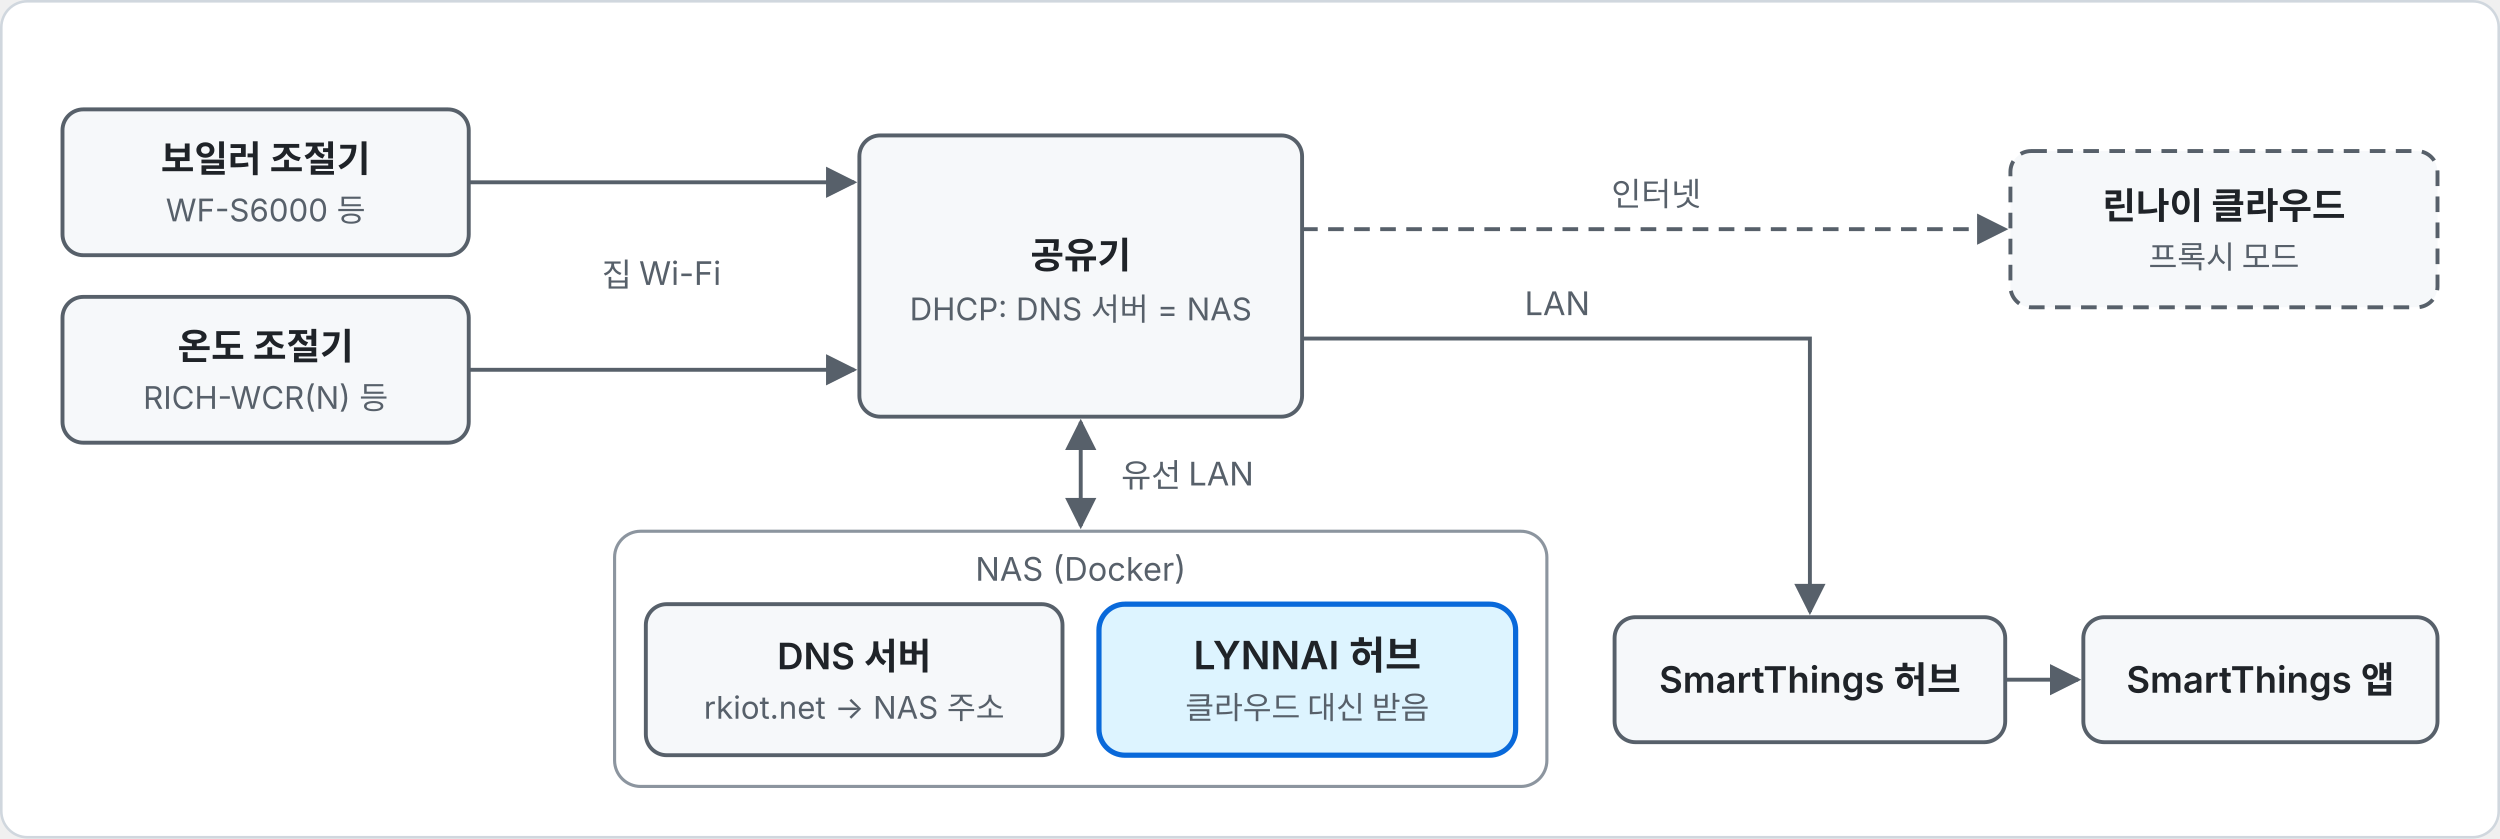
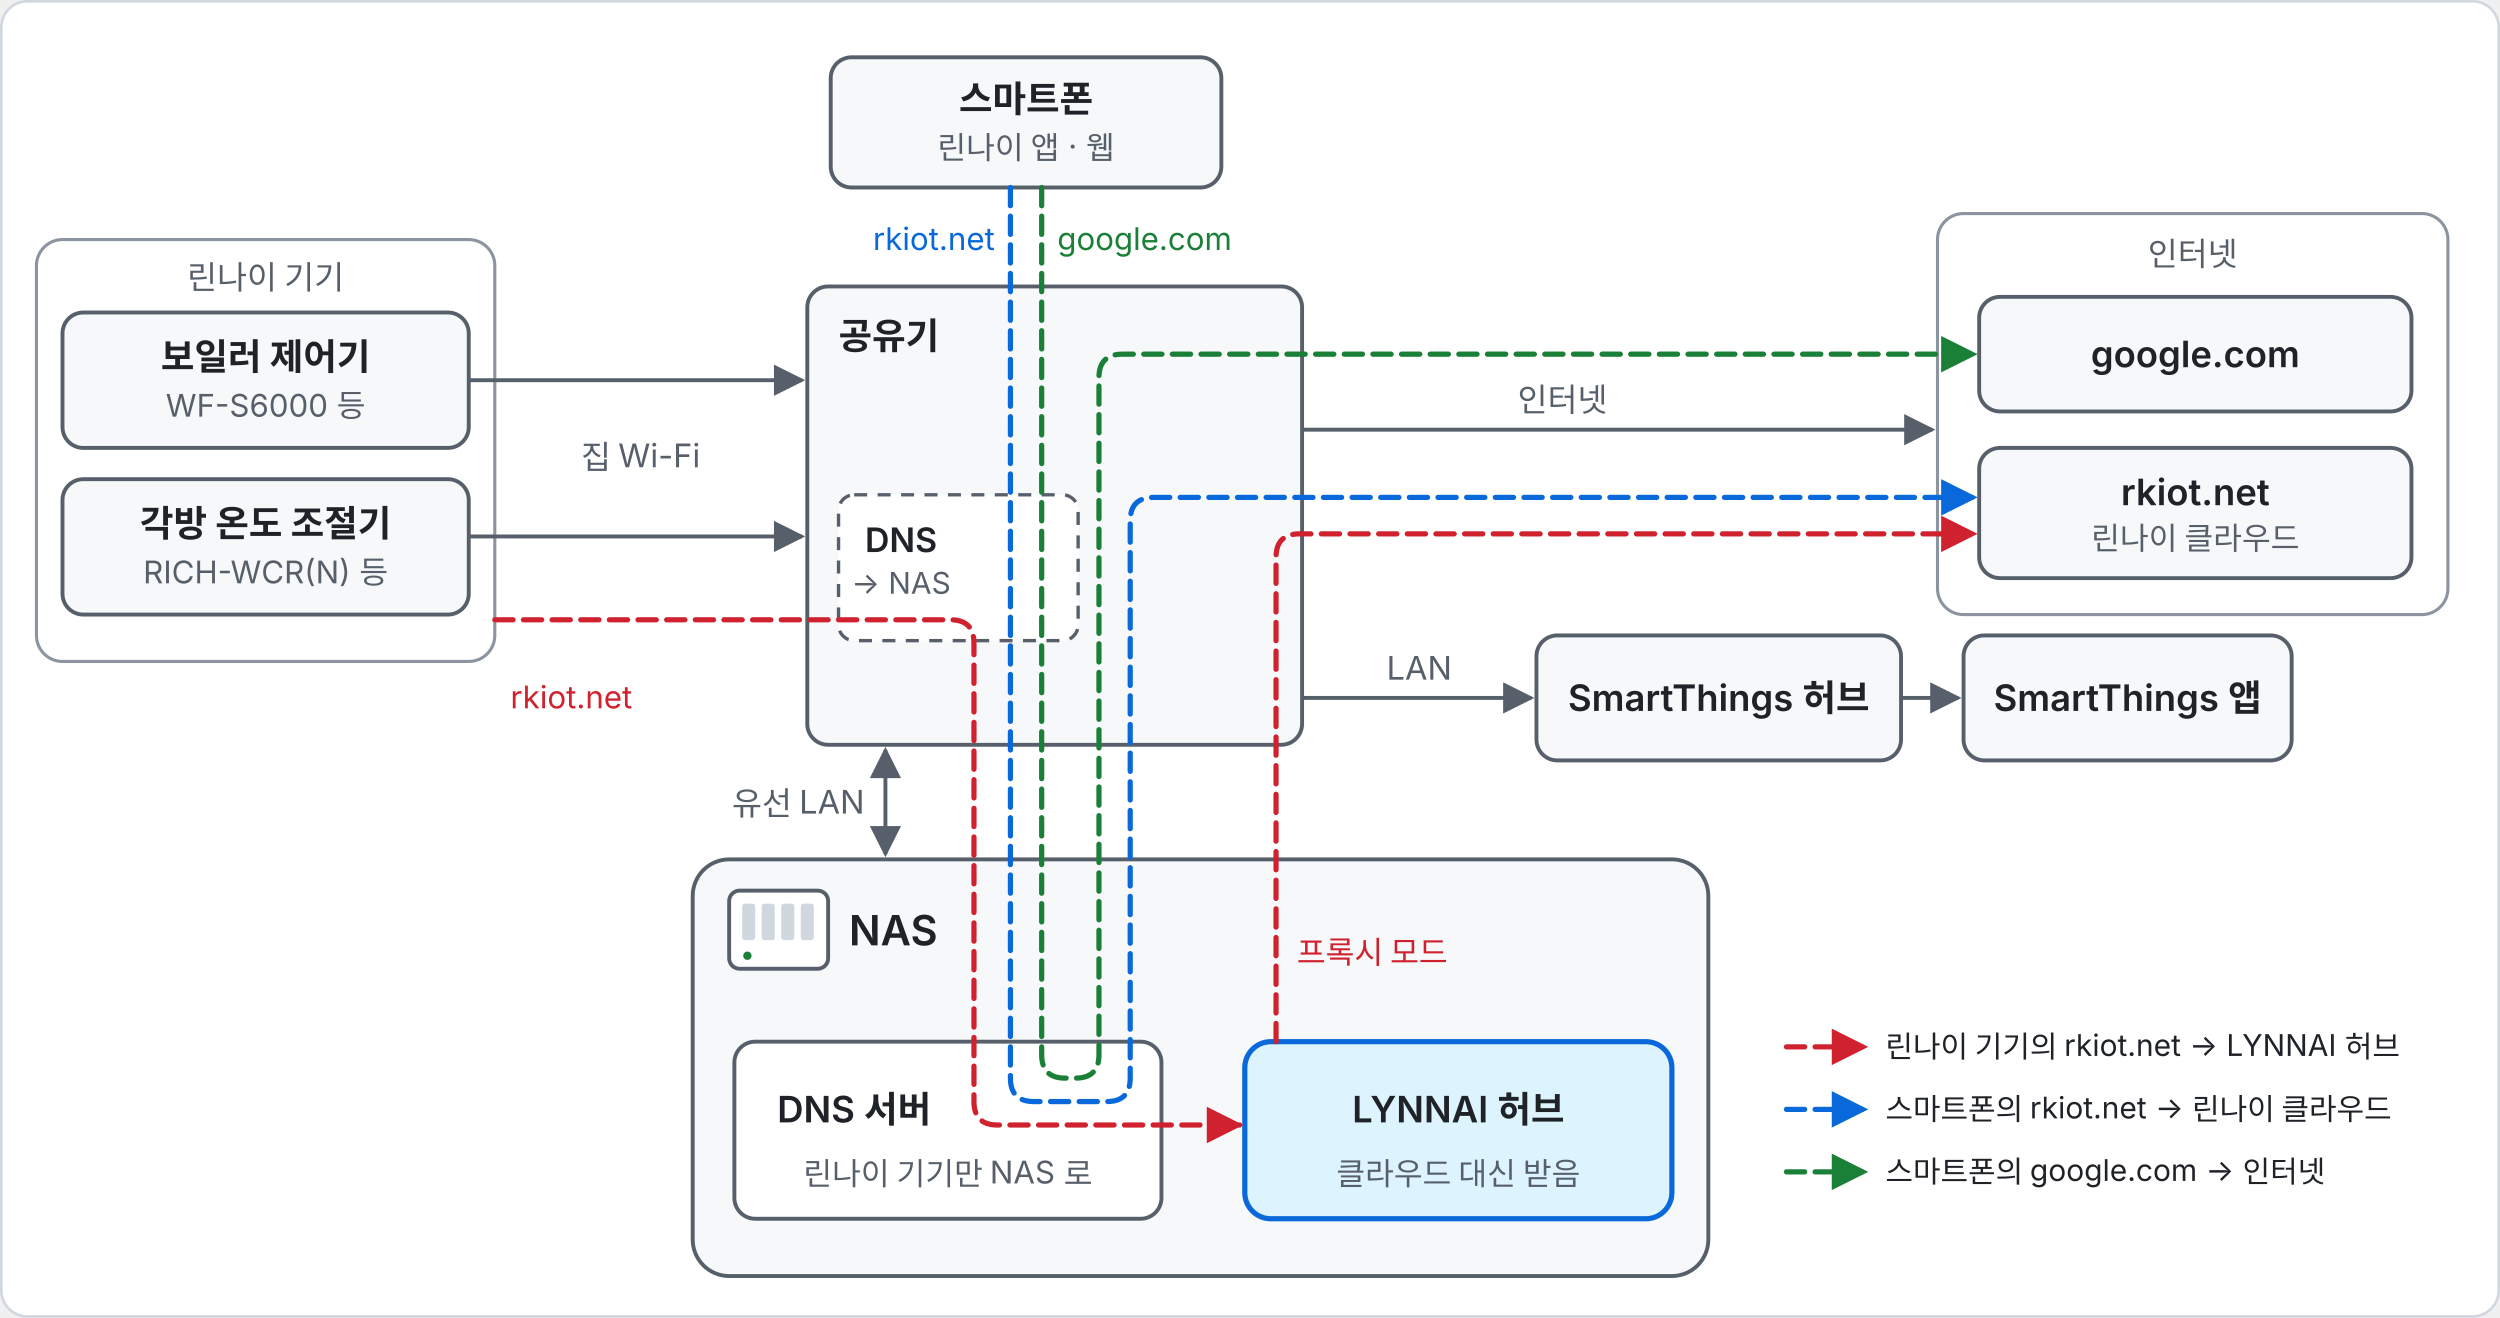
- <svg xmlns="http://www.w3.org/2000/svg" viewBox="0 0 960 322" width="960" role="img" aria-label="NAS 허브 구성도: 보일러 조절기(WF-S6000 등)와 온도 조절기(RICH-WCR(N) 등)가 집 Wi-Fi 로 공유기에 붙는다. 공유기는 DHCP 로 DNS 서버를 NAS 로 알려 준다. NAS(Docker)에는 DNS 서버와 LYNNAI 허브가 같이 돌고 공유기에 유선 LAN 으로 붙어 있다 — DNS 서버는 린나이 기기가 rkiot.net 을 물으면 NAS 주소로 답해 기기가 클라우드 대신 허브로 오게 한다. 공유기는 인터넷으로 린나이 클라우드에(프록시 모드), LAN 으로 SmartThings 허브를 거쳐 SmartThings 앱에 이어진다">
+ <svg xmlns="http://www.w3.org/2000/svg" viewBox="0 0 960 506" width="960" role="img" aria-label="NAS 허브 구성도: 린나이 기기(보일러 제어기·각방 온도 조절기)와 스마트폰은 공유기에 붙고, 공유기의 DNS 설정은 NAS 를 가리킨다. NAS 안에 DNS 서버와 LYNNAI 허브가 Docker 로 돈다. 린나이 기기가 묻는 rkiot.net 은 공유기의 DNS 를 거쳐 NAS 의 DNS 서버로 가고, DNS 서버가 NAS 주소로 답해 LYNNAI 허브로 간다. 스마트폰이 묻는 rkiot.net 과 google.com 은 같은 DNS 서버를 거치지만 진짜 주소를 받아 공유기를 통해 인터넷으로 나간다. LYNNAI 허브는 프록시 모드에서 공유기를 통해 린나이 클라우드로 이어지고, 공유기는 LAN 으로 SmartThings 허브와 앱에 이어진다">
  <style>
    .bg    { fill: #ffffff; stroke: #d0d7de; }
    .box   { fill: #f6f8fa; stroke: #57606a; stroke-width: 1.5; }
    .hub   { fill: #ddf4ff; stroke: #0969da; stroke-width: 2; }
-     .opt   { stroke-dasharray: 6 4; }
+     .dns   { fill: #ffffff; stroke: #57606a; stroke-width: 1.3; stroke-dasharray: 5 4; }
+     .inner { fill: #ffffff; stroke: #57606a; stroke-width: 1.5; }
    .group { fill: none; stroke: #8c959f; stroke-width: 1.2; }
    .line  { fill: none; stroke: #57606a; stroke-width: 1.5; }
    .head  { fill: #57606a; }
+     .bay   { fill: #d0d7de; }
+     .led   { fill: #1a7f37; }
+     .ta, .tb, .tc { fill: none; stroke-width: 2; stroke-dasharray: 7 4; stroke-linecap: round; }
+     .ta    { stroke: #cf222e; } .ha { fill: #cf222e; }
+     .tb    { stroke: #0969da; } .hb { fill: #0969da; }
+     .tc    { stroke: #1a7f37; } .hc { fill: #1a7f37; }
    text   { font-family: system-ui, -apple-system, "Segoe UI", "Apple SD Gothic Neo", "Malgun Gothic", "Noto Sans KR", sans-serif;
             font-size: 14px; fill: #1f2328; text-anchor: middle; }
    .name  { font-weight: 600; }
    .sub   { font-size: 12px; fill: #57606a; }
    .via   { font-size: 12.5px; fill: #57606a; }
+     .l     { text-anchor: start; }
+     .r     { text-anchor: end; }
+     .la    { font-size: 12px; fill: #cf222e; }
+     .lb    { font-size: 12px; fill: #0969da; }
+     .lc    { font-size: 12px; fill: #1a7f37; }
    @media (prefers-color-scheme: dark) {
      .bg   { fill: #0d1117; stroke: #30363d; }
      .box  { fill: #161b22; stroke: #8b949e; }
      .hub  { fill: #0c2d6b; stroke: #58a6ff; }
+       .dns  { fill: #0d1117; stroke: #8b949e; }
+       .inner { fill: #0d1117; stroke: #8b949e; }
      .group { stroke: #6e7681; }
      .line { stroke: #8b949e; }
      .head { fill: #8b949e; }
+       .bay  { fill: #30363d; }
+       .led  { fill: #3fb950; }
+       .ta   { stroke: #ff7b72; } .ha { fill: #ff7b72; } .la { fill: #ff7b72; }
+       .tb   { stroke: #58a6ff; } .hb { fill: #58a6ff; } .lb { fill: #58a6ff; }
+       .tc   { stroke: #3fb950; } .hc { fill: #3fb950; } .lc { fill: #3fb950; }
      text  { fill: #e6edf3; }
      .sub, .via { fill: #8b949e; }
    }
  </style>
  <defs>
    <marker id="arrow" viewBox="0 0 10 10" refX="9" refY="5" markerWidth="8" markerHeight="8" orient="auto-start-reverse">
      <path class="head" d="M0 0 L10 5 L0 10 z" />
    </marker>
+     <marker id="aa" viewBox="0 0 10 10" refX="9" refY="5" markerWidth="7" markerHeight="7" orient="auto">
+       <path class="ha" d="M0 0 L10 5 L0 10 z" />
+     </marker>
+     <marker id="ab" viewBox="0 0 10 10" refX="9" refY="5" markerWidth="7" markerHeight="7" orient="auto">
+       <path class="hb" d="M0 0 L10 5 L0 10 z" />
+     </marker>
+     <marker id="ac" viewBox="0 0 10 10" refX="9" refY="5" markerWidth="7" markerHeight="7" orient="auto">
+       <path class="hc" d="M0 0 L10 5 L0 10 z" />
+     </marker>
  </defs>
-   <rect class="bg" x="0.5" y="0.5" width="959" height="321" rx="10" />
-   <rect class="box" x="24" y="42" width="156" height="56" rx="8" />
-   <text class="name" x="102" y="66">보일러 조절기</text>
-   <text class="sub" x="102" y="85">WF-S6000 등</text>
-   <rect class="box" x="24" y="114" width="156" height="56" rx="8" />
-   <text class="name" x="102" y="138">온도 조절기</text>
-   <text class="sub" x="102" y="157">RICH-WCR(N) 등</text>
-   <path class="line" d="M180 70 H328" marker-end="url(#arrow)" />
-   <path class="line" d="M180 142 H328" marker-end="url(#arrow)" />
-   <text class="via" x="254" y="110">집 Wi-Fi</text>
-   <rect class="box" x="330" y="52" width="170" height="108" rx="8" />
-   <text class="name" x="415" y="103">공유기</text>
-   <text class="sub" x="415" y="123">DHCP: DNS 서버 = NAS</text>
-   <path class="line" d="M415 162 V202" marker-start="url(#arrow)" marker-end="url(#arrow)" />
-   <text class="via" x="456" y="187">유선 LAN</text>
-   <rect class="group" x="236" y="204" width="358" height="98" rx="10" />
-   <text class="via" x="415" y="223">NAS (Docker)</text>
-   <rect class="box" x="248" y="232" width="160" height="58" rx="8" />
-   <text class="name" x="328" y="257">DNS 서버</text>
-   <text class="sub" x="328" y="276">rkiot.net → NAS 주소</text>
-   <rect class="hub" x="422" y="232" width="160" height="58" rx="10" />
-   <text class="name" x="502" y="257" style="font-size:15px">LYNNAI 허브</text>
-   <text class="sub" x="502" y="276">클라우드 대신 받음</text>
-   <path class="line opt" d="M500 88 H770" marker-end="url(#arrow)" />
-   <text class="via" x="636" y="79">인터넷</text>
-   <rect class="box opt" x="772" y="58" width="164" height="60" rx="8" />
-   <text class="name" x="854" y="84">린나이 클라우드</text>
-   <text class="sub" x="854" y="103">프록시 모드</text>
-   <path class="line" d="M500 130 H695 V235" marker-end="url(#arrow)" />
-   <text class="via" x="598" y="121">LAN</text>
-   <rect class="box" x="620" y="237" width="150" height="48" rx="8" />
-   <text class="name" x="695" y="266">SmartThings 허브</text>
-   <path class="line" d="M770 261 H798" marker-end="url(#arrow)" />
-   <rect class="box" x="800" y="237" width="136" height="48" rx="8" />
-   <text class="name" x="868" y="266">SmartThings 앱</text>
+   <rect class="bg" x="0.5" y="0.5" width="959" height="505" rx="10" />
+   <rect class="group" x="14" y="92" width="176" height="162" rx="10" />
+   <text class="via" x="102" y="111">린나이 기기</text>
+   <rect class="box" x="24" y="120" width="156" height="52" rx="8" />
+   <text class="name" x="102" y="142">보일러 제어기</text>
+   <text class="sub" x="102" y="160">WF-S6000 등</text>
+   <rect class="box" x="24" y="184" width="156" height="52" rx="8" />
+   <text class="name" x="102" y="206">각방 온도 조절기</text>
+   <text class="sub" x="102" y="224">RICH-WCR(N) 등</text>
+   <rect class="box" x="319" y="22" width="150" height="50" rx="8" />
+   <text class="name" x="394" y="43">스마트폰</text>
+   <text class="sub" x="394" y="61">린나이 앱 · 웹</text>
+   <rect class="box" x="310" y="110" width="190" height="176" rx="8" />
+   <text class="name l" x="322" y="134">공유기</text>
+   <rect class="dns" x="322" y="190" width="92" height="56" rx="6" />
+   <text class="name" x="346" y="212" style="font-size:13px">DNS</text>
+   <text class="sub" x="346" y="228" style="font-size:11.5px">→ NAS</text>
+   <rect class="box" x="266" y="330" width="390" height="160" rx="14" />
+   <rect class="inner" x="280" y="342" width="38" height="30" rx="4" />
+   <rect class="bay" x="285" y="347" width="5" height="14" rx="1" />
+   <rect class="bay" x="292.5" y="347" width="5" height="14" rx="1" />
+   <rect class="bay" x="300" y="347" width="5" height="14" rx="1" />
+   <rect class="bay" x="307.5" y="347" width="5" height="14" rx="1" />
+   <circle class="led" cx="287" cy="367" r="1.6" />
+   <text class="name l" x="326" y="363" style="font-size:16px">NAS</text>
+   <rect class="inner" x="282" y="400" width="164" height="68" rx="8" />
+   <text class="name" x="328" y="431">DNS 서버</text>
+   <text class="sub" x="364" y="455">린나이 기기만 NAS 로</text>
+   <rect class="hub" x="478" y="400" width="164" height="68" rx="10" />
+   <text class="name" x="560" y="431">LYNNAI 허브</text>
+   <text class="sub" x="560" y="455">클라우드 대신 받음</text>
+   <rect class="group" x="744" y="82" width="196" height="154" rx="10" />
+   <text class="via" x="842" y="102">인터넷</text>
+   <rect class="box" x="760" y="114" width="166" height="44" rx="8" />
+   <text class="name" x="843" y="141">google.com</text>
+   <rect class="box" x="760" y="172" width="166" height="50" rx="8" />
+   <text class="name" x="843" y="194">rkiot.net</text>
+   <text class="sub" x="843" y="211">린나이 클라우드</text>
+   <rect class="box" x="590" y="244" width="140" height="48" rx="8" />
+   <text class="name" x="660" y="273">SmartThings 허브</text>
+   <rect class="box" x="754" y="244" width="126" height="48" rx="8" />
+   <text class="name" x="817" y="273">SmartThings 앱</text>
+   <path class="line" d="M180 146 L308 146" marker-end="url(#arrow)" />
+   <path class="line" d="M180 206 L308 206" marker-end="url(#arrow)" />
+   <text class="via" x="246" y="180">집 Wi-Fi</text>
+   <path class="line" d="M340 288 L340 328" marker-end="url(#arrow)" marker-start="url(#arrow)" />
+   <text class="via r" x="332" y="313">유선 LAN</text>
+   <path class="line" d="M500 165 L742 165" marker-end="url(#arrow)" />
+   <text class="via" x="600" y="158">인터넷</text>
+   <path class="line" d="M500 268 L588 268" marker-end="url(#arrow)" />
+   <text class="via" x="545" y="261">LAN</text>
+   <path class="line" d="M730 268 L752 268" marker-end="url(#arrow)" />
+   <path class="ta" d="M190 238 L365 238 Q374 238 374 247 L374 423 Q374 432 383 432 L476 432" marker-end="url(#aa)" />
+   <text class="la l" x="196" y="272">rkiot.net</text>
+   <path class="tb" d="M388 72 L388 414 Q388 423 397 423 L425 423 Q434 423 434 414 L434 200 Q434 191 443 191 L758 191" marker-end="url(#ab)" />
+   <path class="tc" d="M400 72 L400 405 Q400 414 409 414 L413 414 Q422 414 422 405 L422 145 Q422 136 431 136 L758 136" marker-end="url(#ac)" />
+   <text class="lb r" x="382" y="96">rkiot.net</text>
+   <text class="lc l" x="406" y="96">google.com</text>
+   <path class="ta" d="M490 400 L490 214 Q490 205 499 205 L758 205" marker-end="url(#aa)" />
+   <text class="la l" x="498" y="370">프록시 모드</text>
+   <path class="ta" d="M686 402 L716 402" marker-end="url(#aa)" />
+   <text class="l" x="724" y="406" style="font-size:11.5px">린나이 기기의 rkiot.net → LYNNAI 허브</text>
+   <path class="tb" d="M686 426 L716 426" marker-end="url(#ab)" />
+   <text class="l" x="724" y="430" style="font-size:11.5px">스마트폰의 rkiot.net → 린나이 클라우드</text>
+   <path class="tc" d="M686 450 L716 450" marker-end="url(#ac)" />
+   <text class="l" x="724" y="454" style="font-size:11.5px">스마트폰의 google.com → 인터넷</text>
</svg>
